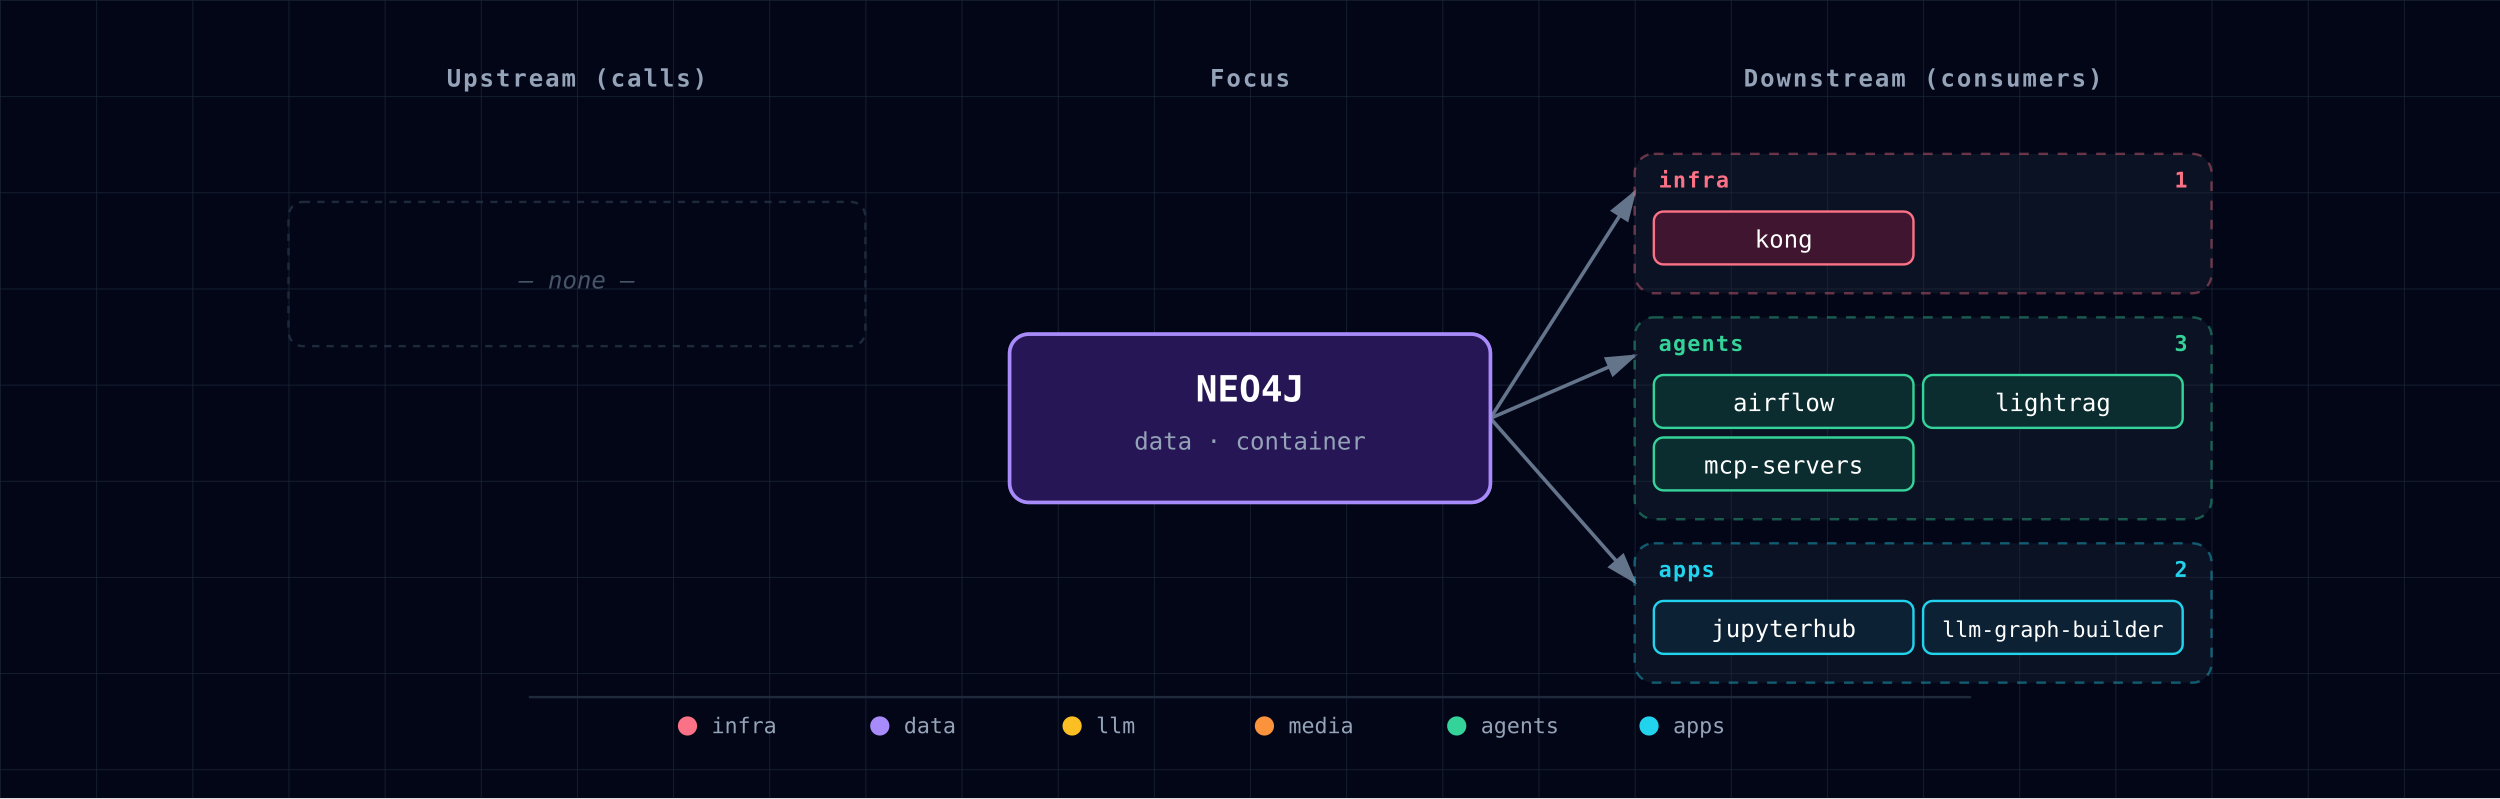
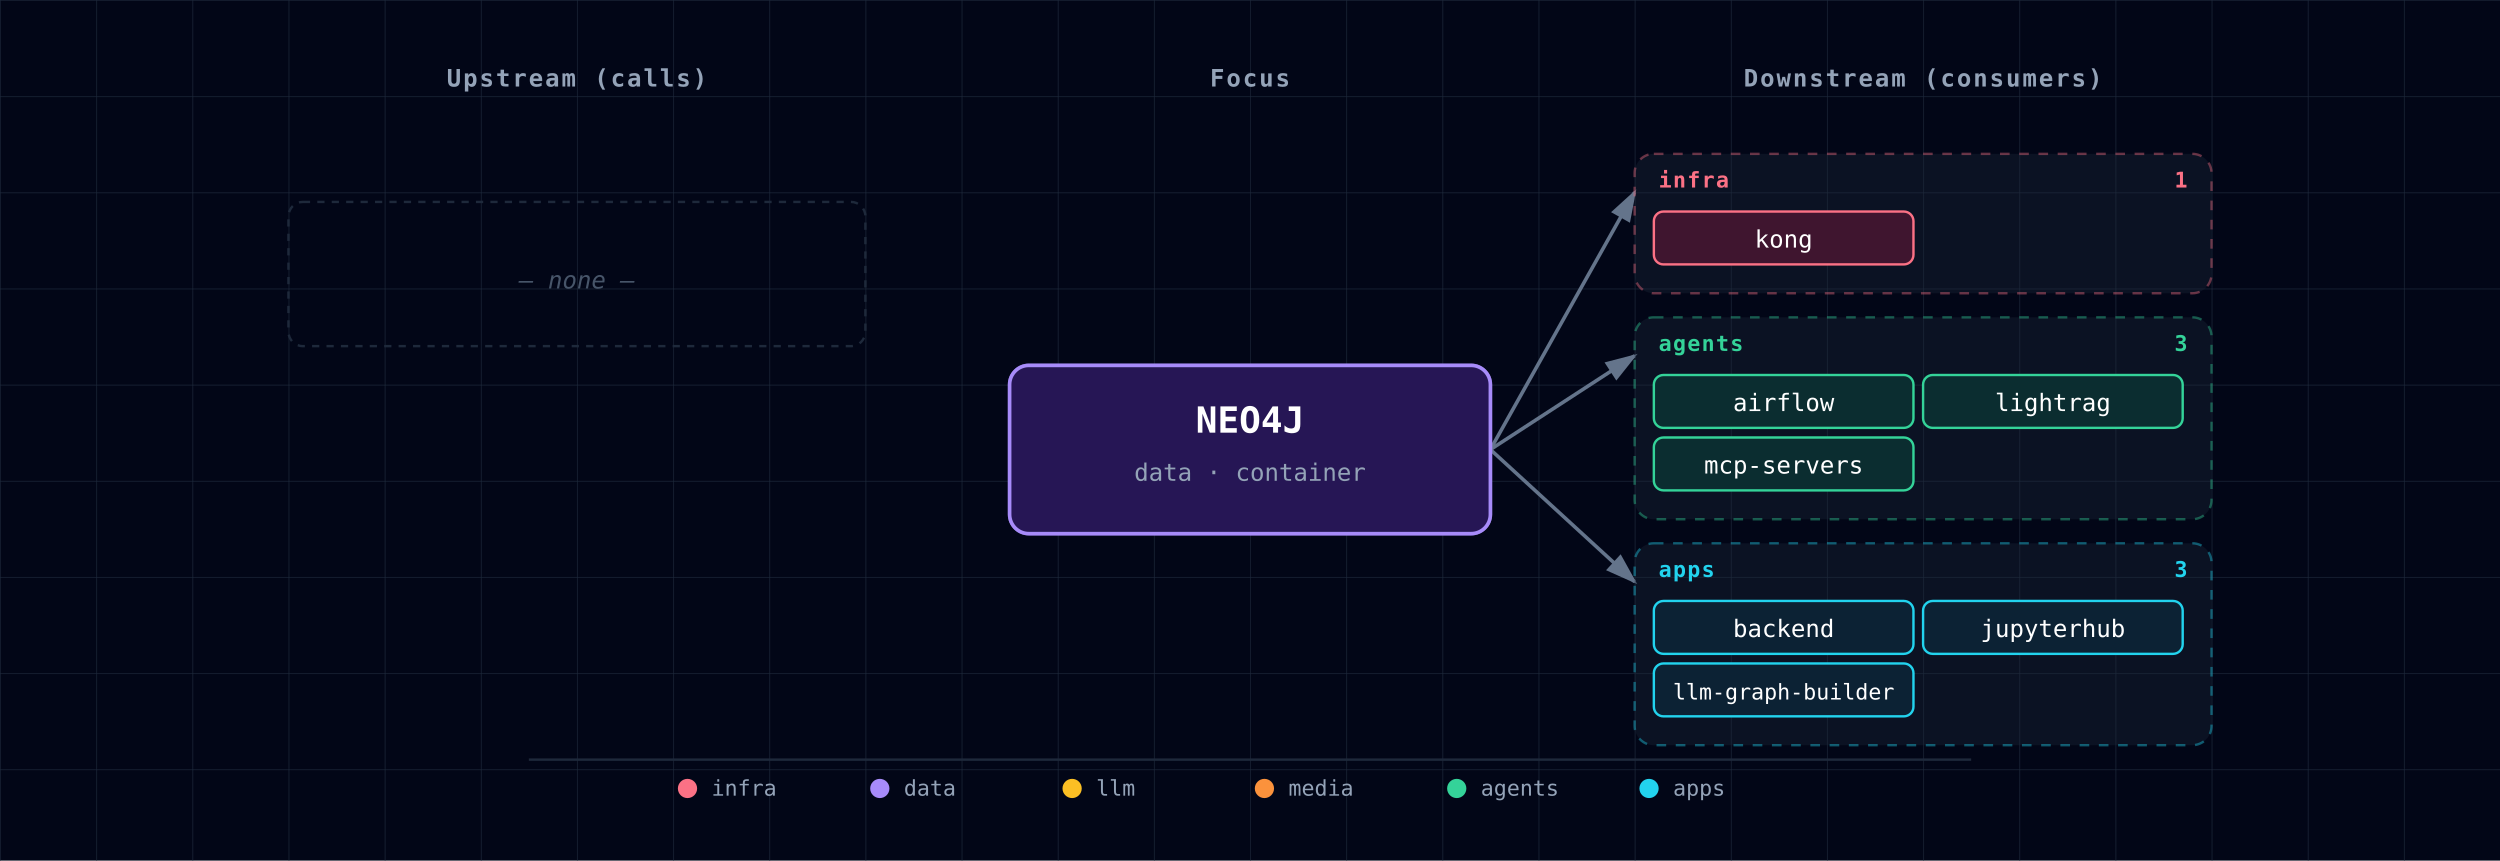
- <svg xmlns="http://www.w3.org/2000/svg" viewBox="0 0 1040 332" font-family="'JetBrains Mono', 'Fira Code', Menlo, Consolas, monospace">
+ <svg xmlns="http://www.w3.org/2000/svg" viewBox="0 0 1040 358" font-family="'JetBrains Mono', 'Fira Code', Menlo, Consolas, monospace">
  <defs>
    <pattern id="grid" width="40" height="40" patternUnits="userSpaceOnUse">
      <path d="M 40 0 L 0 0 0 40" fill="none" stroke="#1e293b" stroke-width="0.5" />
    </pattern>
    <marker id="arrowhead" markerWidth="9" markerHeight="6" refX="8" refY="3" orient="auto">
      <polygon points="0 0, 9 3, 0 6" fill="#64748b" />
    </marker>
    <filter id="focus-glow" x="-50%" y="-50%" width="200%" height="200%">
      <feGaussianBlur in="SourceAlpha" stdDeviation="6" />
      <feFlood flood-color="#a78bfa" flood-opacity="0.6" />
      <feComposite in2="SourceAlpha" operator="in" />
      <feMerge>
        <feMergeNode />
        <feMergeNode in="SourceGraphic" />
      </feMerge>
    </filter>
  </defs>
-   <rect width="1040" height="332" fill="#020617" />
-   <rect width="1040" height="332" fill="url(#grid)" />
+   <rect width="1040" height="358" fill="#020617" />
+   <rect width="1040" height="358" fill="url(#grid)" />
  <text x="240" y="36" fill="#94a3b8" font-size="10" font-weight="600" text-anchor="middle" letter-spacing="0.08em">Upstream (calls)</text>
  <text x="520" y="36" fill="#94a3b8" font-size="10" font-weight="600" text-anchor="middle" letter-spacing="0.08em">Focus</text>
  <text x="800" y="36" fill="#94a3b8" font-size="10" font-weight="600" text-anchor="middle" letter-spacing="0.08em">Downstream (consumers)</text>
-   <line x1="620" y1="174" x2="680" y2="80" stroke="#64748b" stroke-width="1.5" marker-end="url(#arrowhead)" />
-   <line x1="620" y1="174" x2="680" y2="148" stroke="#64748b" stroke-width="1.5" marker-end="url(#arrowhead)" />
-   <line x1="620" y1="174" x2="680" y2="242" stroke="#64748b" stroke-width="1.5" marker-end="url(#arrowhead)" />
+   <line x1="620" y1="187" x2="680" y2="80" stroke="#64748b" stroke-width="1.5" marker-end="url(#arrowhead)" />
+   <line x1="620" y1="187" x2="680" y2="148" stroke="#64748b" stroke-width="1.5" marker-end="url(#arrowhead)" />
+   <line x1="620" y1="187" x2="680" y2="242" stroke="#64748b" stroke-width="1.5" marker-end="url(#arrowhead)" />
  <g>
    <rect x="120" y="84" width="240" height="60" rx="6" fill="none" stroke="#1e293b" stroke-width="1" stroke-dasharray="3,3" />
    <text x="240" y="120" fill="#475569" font-size="10" font-style="italic" text-anchor="middle">— none —</text>
  </g>
  <g>
    <g class="cluster">
      <rect x="680" y="64" width="240" height="58" rx="8" fill="rgba(30,41,59,0.35)" stroke="#fb7185" stroke-width="1" stroke-dasharray="4,4" stroke-opacity="0.4" />
      <text x="690" y="78" fill="#fb7185" font-size="9" font-weight="700" text-anchor="start" style="letter-spacing:0.06em;text-transform:uppercase;">infra</text>
      <text x="910" y="78" fill="#fb7185" font-size="9" font-weight="600" text-anchor="end">1</text>
    </g>
    <g>
      <rect x="688" y="88" width="108" height="22" rx="4" fill="#0f172a" />
      <rect x="688" y="88" width="108" height="22" rx="4" fill="rgba(136, 19, 55, 0.4)" stroke="#fb7185" stroke-width="1" />
      <text x="742" y="103" fill="white" font-size="10" text-anchor="middle">kong</text>
    </g>
    <g class="cluster">
      <rect x="680" y="132" width="240" height="84" rx="8" fill="rgba(30,41,59,0.35)" stroke="#34d399" stroke-width="1" stroke-dasharray="4,4" stroke-opacity="0.4" />
      <text x="690" y="146" fill="#34d399" font-size="9" font-weight="700" text-anchor="start" style="letter-spacing:0.06em;text-transform:uppercase;">agents</text>
      <text x="910" y="146" fill="#34d399" font-size="9" font-weight="600" text-anchor="end">3</text>
    </g>
    <g>
      <rect x="688" y="156" width="108" height="22" rx="4" fill="#0f172a" />
      <rect x="688" y="156" width="108" height="22" rx="4" fill="rgba(6, 78, 59, 0.4)" stroke="#34d399" stroke-width="1" />
      <text x="742" y="171" fill="white" font-size="10" text-anchor="middle">airflow</text>
    </g>
    <g>
      <rect x="800" y="156" width="108" height="22" rx="4" fill="#0f172a" />
      <rect x="800" y="156" width="108" height="22" rx="4" fill="rgba(6, 78, 59, 0.4)" stroke="#34d399" stroke-width="1" />
      <text x="854" y="171" fill="white" font-size="10" text-anchor="middle">lightrag</text>
    </g>
    <g>
      <rect x="688" y="182" width="108" height="22" rx="4" fill="#0f172a" />
      <rect x="688" y="182" width="108" height="22" rx="4" fill="rgba(6, 78, 59, 0.4)" stroke="#34d399" stroke-width="1" />
      <text x="742" y="197" fill="white" font-size="10" text-anchor="middle">mcp-servers</text>
    </g>
    <g class="cluster">
-       <rect x="680" y="226" width="240" height="58" rx="8" fill="rgba(30,41,59,0.35)" stroke="#22d3ee" stroke-width="1" stroke-dasharray="4,4" stroke-opacity="0.4" />
+       <rect x="680" y="226" width="240" height="84" rx="8" fill="rgba(30,41,59,0.35)" stroke="#22d3ee" stroke-width="1" stroke-dasharray="4,4" stroke-opacity="0.4" />
      <text x="690" y="240" fill="#22d3ee" font-size="9" font-weight="700" text-anchor="start" style="letter-spacing:0.06em;text-transform:uppercase;">apps</text>
-       <text x="910" y="240" fill="#22d3ee" font-size="9" font-weight="600" text-anchor="end">2</text>
+       <text x="910" y="240" fill="#22d3ee" font-size="9" font-weight="600" text-anchor="end">3</text>
    </g>
    <g>
      <rect x="688" y="250" width="108" height="22" rx="4" fill="#0f172a" />
      <rect x="688" y="250" width="108" height="22" rx="4" fill="rgba(8, 51, 68, 0.4)" stroke="#22d3ee" stroke-width="1" />
-       <text x="742" y="265" fill="white" font-size="10" text-anchor="middle">jupyterhub</text>
+       <text x="742" y="265" fill="white" font-size="10" text-anchor="middle">backend</text>
    </g>
    <g>
      <rect x="800" y="250" width="108" height="22" rx="4" fill="#0f172a" />
      <rect x="800" y="250" width="108" height="22" rx="4" fill="rgba(8, 51, 68, 0.4)" stroke="#22d3ee" stroke-width="1" />
-       <text x="854" y="265" fill="white" font-size="9" text-anchor="middle">llm-graph-builder</text>
+       <text x="854" y="265" fill="white" font-size="10" text-anchor="middle">jupyterhub</text>
+     </g>
+     <g>
+       <rect x="688" y="276" width="108" height="22" rx="4" fill="#0f172a" />
+       <rect x="688" y="276" width="108" height="22" rx="4" fill="rgba(8, 51, 68, 0.4)" stroke="#22d3ee" stroke-width="1" />
+       <text x="742" y="291" fill="white" font-size="9" text-anchor="middle">llm-graph-builder</text>
    </g>
  </g>
  <g class="focus" filter="url(#focus-glow)">
-     <rect x="420" y="139" width="200" height="70" rx="8" fill="#0f172a" />
-     <rect x="420" y="139" width="200" height="70" rx="8" fill="rgba(76, 29, 149, 0.4)" stroke="#a78bfa" stroke-width="1.5" />
-     <text x="520" y="167" fill="white" font-size="15" font-weight="700" text-anchor="middle">NEO4J</text>
-     <text x="520" y="187" fill="#94a3b8" font-size="10" text-anchor="middle">data · container</text>
+     <rect x="420" y="152" width="200" height="70" rx="8" fill="#0f172a" />
+     <rect x="420" y="152" width="200" height="70" rx="8" fill="rgba(76, 29, 149, 0.4)" stroke="#a78bfa" stroke-width="1.5" />
+     <text x="520" y="180" fill="white" font-size="15" font-weight="700" text-anchor="middle">NEO4J</text>
+     <text x="520" y="200" fill="#94a3b8" font-size="10" text-anchor="middle">data · container</text>
  </g>
  <g class="legend">
-     <line x1="220" y1="290" x2="820" y2="290" stroke="#1e293b" stroke-width="1" />
-     <circle cx="286" cy="302" r="4" fill="#fb7185" />
-     <text x="296" y="305" fill="#94a3b8" font-size="9" font-weight="400" text-anchor="start">infra</text>
-     <circle cx="366" cy="302" r="4" fill="#a78bfa" />
-     <text x="376" y="305" fill="#94a3b8" font-size="9" font-weight="400" text-anchor="start">data</text>
-     <circle cx="446" cy="302" r="4" fill="#fbbf24" />
-     <text x="456" y="305" fill="#94a3b8" font-size="9" font-weight="400" text-anchor="start">llm</text>
-     <circle cx="526" cy="302" r="4" fill="#fb923c" />
-     <text x="536" y="305" fill="#94a3b8" font-size="9" font-weight="400" text-anchor="start">media</text>
-     <circle cx="606" cy="302" r="4" fill="#34d399" />
-     <text x="616" y="305" fill="#94a3b8" font-size="9" font-weight="400" text-anchor="start">agents</text>
-     <circle cx="686" cy="302" r="4" fill="#22d3ee" />
-     <text x="696" y="305" fill="#94a3b8" font-size="9" font-weight="400" text-anchor="start">apps</text>
+     <line x1="220" y1="316" x2="820" y2="316" stroke="#1e293b" stroke-width="1" />
+     <circle cx="286" cy="328" r="4" fill="#fb7185" />
+     <text x="296" y="331" fill="#94a3b8" font-size="9" font-weight="400" text-anchor="start">infra</text>
+     <circle cx="366" cy="328" r="4" fill="#a78bfa" />
+     <text x="376" y="331" fill="#94a3b8" font-size="9" font-weight="400" text-anchor="start">data</text>
+     <circle cx="446" cy="328" r="4" fill="#fbbf24" />
+     <text x="456" y="331" fill="#94a3b8" font-size="9" font-weight="400" text-anchor="start">llm</text>
+     <circle cx="526" cy="328" r="4" fill="#fb923c" />
+     <text x="536" y="331" fill="#94a3b8" font-size="9" font-weight="400" text-anchor="start">media</text>
+     <circle cx="606" cy="328" r="4" fill="#34d399" />
+     <text x="616" y="331" fill="#94a3b8" font-size="9" font-weight="400" text-anchor="start">agents</text>
+     <circle cx="686" cy="328" r="4" fill="#22d3ee" />
+     <text x="696" y="331" fill="#94a3b8" font-size="9" font-weight="400" text-anchor="start">apps</text>
  </g>
</svg>
